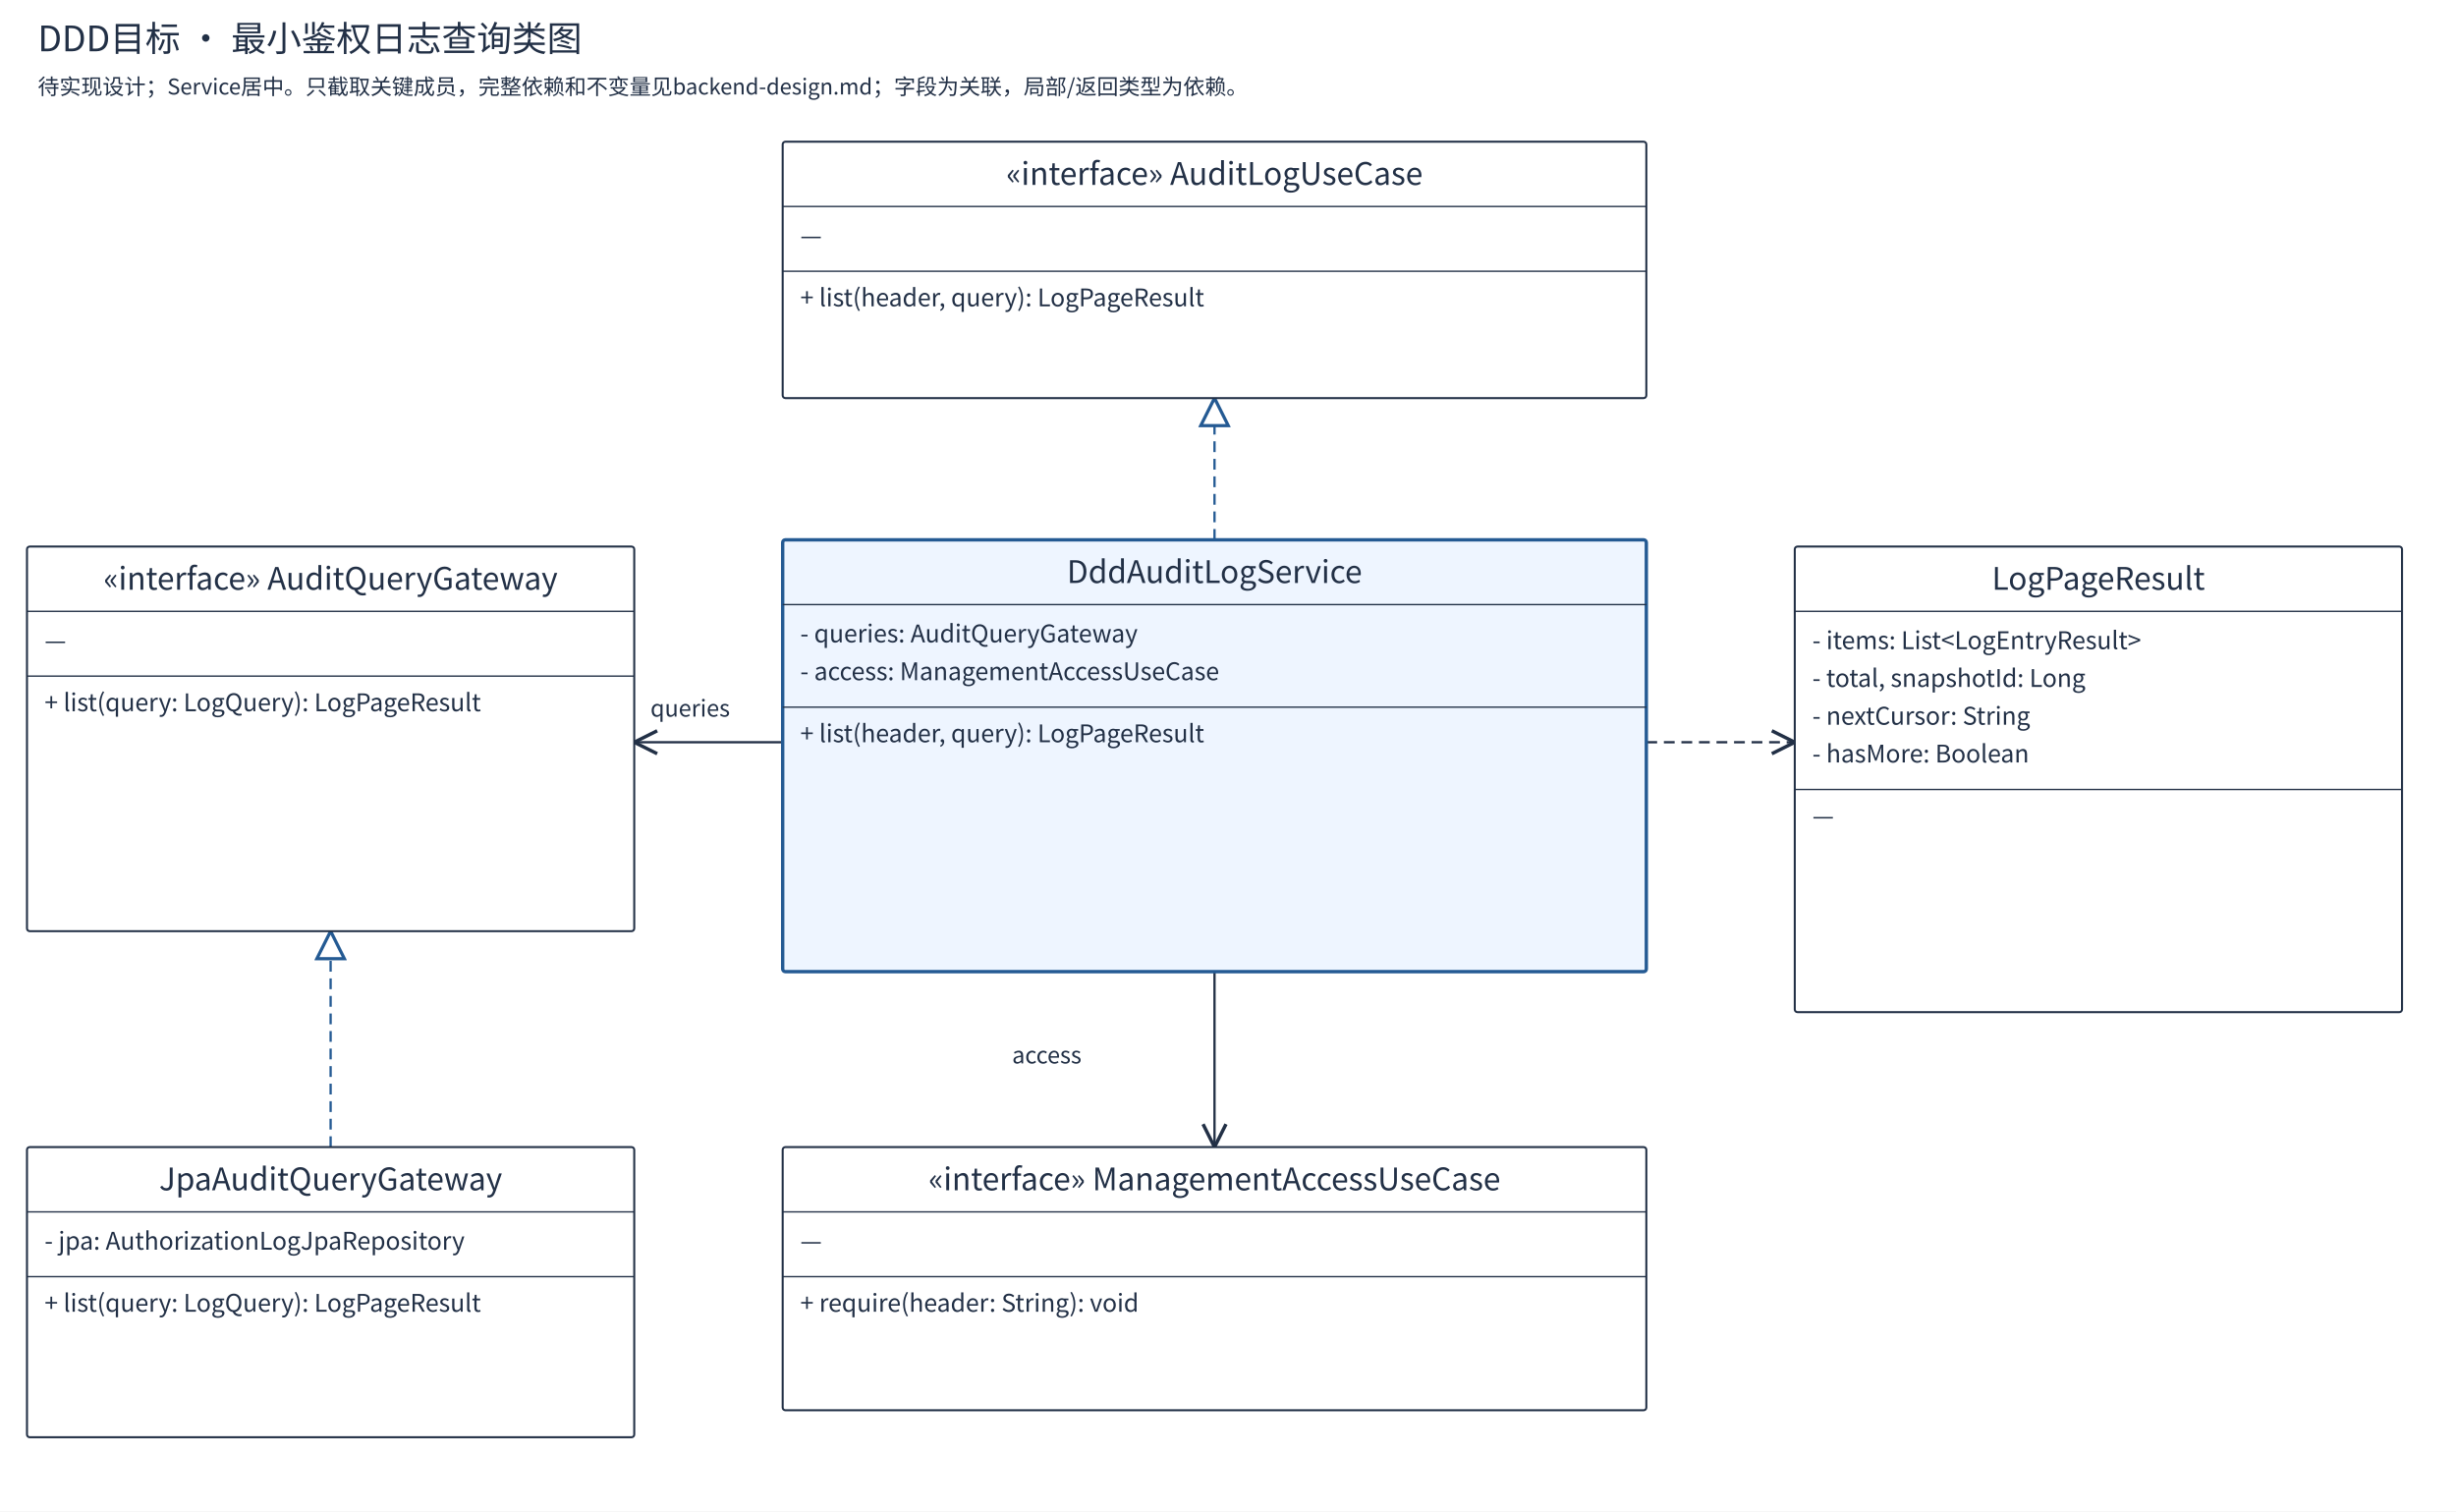
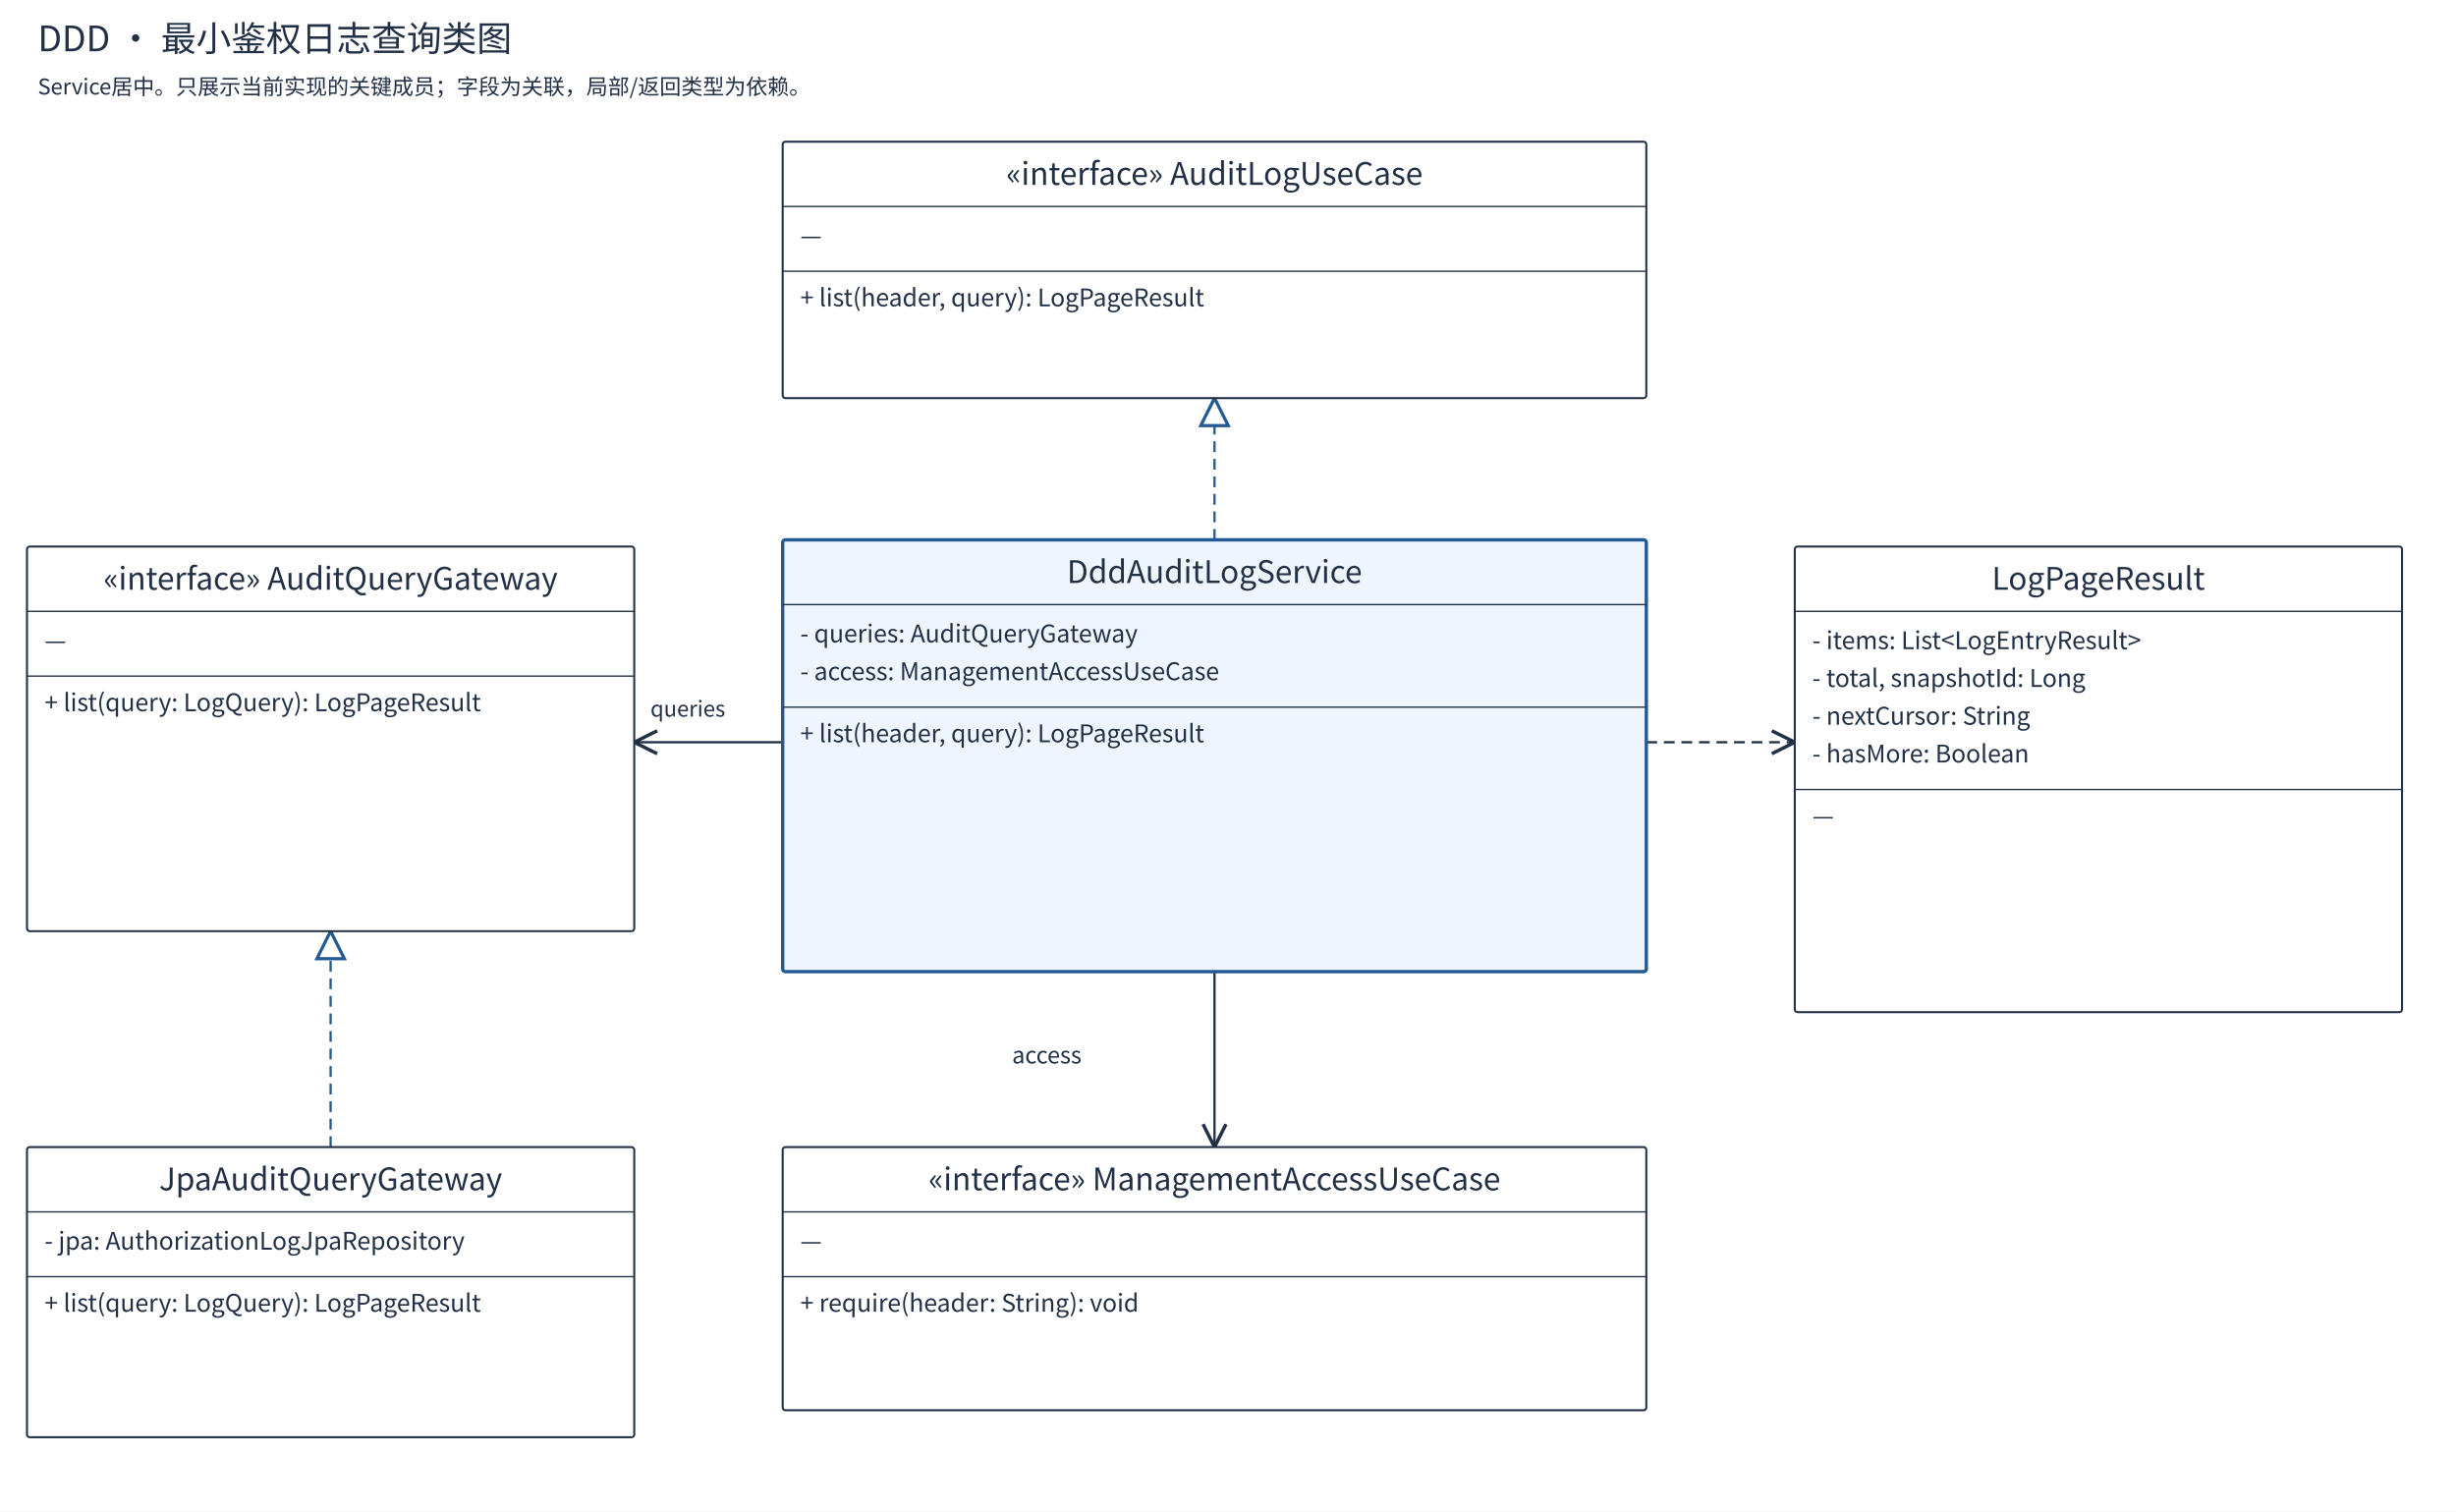
<svg xmlns="http://www.w3.org/2000/svg" width="1820" height="1120" viewBox="0 0 1820 1120">
  <defs>
    <marker id="open" markerWidth="12" markerHeight="12" refX="11" refY="6" orient="auto">
      <path d="M1,1 L11,6 L1,11" fill="none" stroke="#223046" stroke-width="1.5" />
    </marker>
    <marker id="triangle" markerWidth="14" markerHeight="14" refX="13" refY="7" orient="auto">
      <path d="M1,1 L13,7 L1,13 Z" fill="white" stroke="#245a93" stroke-width="1.4" />
    </marker>
    <marker id="filled" markerWidth="12" markerHeight="12" refX="11" refY="6" orient="auto">
      <path d="M1,1 L11,6 L1,11 Z" fill="#223046" />
    </marker>
  </defs>
  <rect width="100%" height="100%" fill="white" />
  <g font-family="Microsoft YaHei,Noto Sans CJK SC,Arial,sans-serif">
-     <text x="28" y="38" font-size="26" text-anchor="start" fill="#223046">DDD目标 · 最小鉴权日志查询类图</text>
-     <text x="28" y="70" font-size="16" text-anchor="start" fill="#223046">待实现设计；Service居中。只截取关键成员，完整依赖和不变量见backend-design.md；字段为关联，局部/返回类型为依赖。</text>
+     <text x="28" y="38" font-size="26" text-anchor="start" fill="#223046">DDD · 最小鉴权日志查询类图</text>
+     <text x="28" y="70" font-size="16" text-anchor="start" fill="#223046">Service居中。只展示当前实现的关键成员；字段为关联，局部/返回类型为依赖。</text>
    <polyline points="900,400 900,295" fill="none" stroke="#245a93" stroke-width="1.7" stroke-dasharray="8 5" marker-end="url(#triangle)" />
    <polyline points="580,550 470,550" fill="none" stroke="#223046" stroke-width="1.7" marker-end="url(#open)" />
-     <text x="482" y="531" font-size="17" text-anchor="start" fill="#223046">queries</text>
+     <text x="482" y="531" font-size="16" text-anchor="start" fill="#223046">queries</text>
    <polyline points="1220,550 1330,550" fill="none" stroke="#223046" stroke-width="1.7" stroke-dasharray="8 5" marker-end="url(#open)" />
    <polyline points="900,720 900,850" fill="none" stroke="#223046" stroke-width="1.7" marker-end="url(#open)" />
    <text x="750" y="788" font-size="17" text-anchor="start" fill="#223046">access</text>
    <polyline points="245,850 245,690" fill="none" stroke="#245a93" stroke-width="1.7" stroke-dasharray="8 5" marker-end="url(#triangle)" />
    <rect x="580" y="400" width="640" height="320" rx="2" fill="#eef5ff" stroke="#245a93" stroke-width="2.5" />
    <path d="M580,448H1220 M580,524H1220" stroke="#223046" />
    <text x="900" y="432" font-size="23" text-anchor="middle" fill="#223046">DddAuditLogService</text>
    <text x="593" y="476" font-size="18" text-anchor="start" fill="#223046">- queries: AuditQueryGateway</text>
    <text x="593" y="504" font-size="18" text-anchor="start" fill="#223046">- access: ManagementAccessUseCase</text>
    <text x="593" y="550" font-size="18" text-anchor="start" fill="#223046">+ list(header, query): LogPageResult</text>
    <rect x="580" y="105" width="640" height="190" rx="2" fill="white" stroke="#223046" stroke-width="1.5" />
    <path d="M580,153H1220 M580,201H1220" stroke="#223046" />
    <text x="900" y="137" font-size="23" text-anchor="middle" fill="#223046">«interface» AuditLogUseCase</text>
    <text x="593" y="181" font-size="18" text-anchor="start" fill="#223046">—</text>
    <text x="593" y="227" font-size="18" text-anchor="start" fill="#223046">+ list(header, query): LogPageResult</text>
    <rect x="20" y="405" width="450" height="285" rx="2" fill="white" stroke="#223046" stroke-width="1.5" />
    <path d="M20,453H470 M20,501H470" stroke="#223046" />
    <text x="245" y="437" font-size="23" text-anchor="middle" fill="#223046">«interface» AuditQueryGateway</text>
    <text x="33" y="481" font-size="18" text-anchor="start" fill="#223046">—</text>
    <text x="33" y="527" font-size="18" text-anchor="start" fill="#223046">+ list(query: LogQuery): LogPageResult</text>
    <rect x="1330" y="405" width="450" height="345" rx="2" fill="white" stroke="#223046" stroke-width="1.5" />
    <path d="M1330,453H1780 M1330,585H1780" stroke="#223046" />
    <text x="1555" y="437" font-size="23" text-anchor="middle" fill="#223046">LogPageResult</text>
    <text x="1343" y="481" font-size="18" text-anchor="start" fill="#223046">- items: List&lt;LogEntryResult&gt;</text>
    <text x="1343" y="509" font-size="18" text-anchor="start" fill="#223046">- total, snapshotId: Long</text>
    <text x="1343" y="537" font-size="18" text-anchor="start" fill="#223046">- nextCursor: String</text>
    <text x="1343" y="565" font-size="18" text-anchor="start" fill="#223046">- hasMore: Boolean</text>
    <text x="1343" y="611" font-size="18" text-anchor="start" fill="#223046">—</text>
    <rect x="580" y="850" width="640" height="195" rx="2" fill="white" stroke="#223046" stroke-width="1.5" />
    <path d="M580,898H1220 M580,946H1220" stroke="#223046" />
    <text x="900" y="882" font-size="23" text-anchor="middle" fill="#223046">«interface» ManagementAccessUseCase</text>
    <text x="593" y="926" font-size="18" text-anchor="start" fill="#223046">—</text>
    <text x="593" y="972" font-size="18" text-anchor="start" fill="#223046">+ require(header: String): void</text>
    <rect x="20" y="850" width="450" height="215" rx="2" fill="white" stroke="#223046" stroke-width="1.5" />
    <path d="M20,898H470 M20,946H470" stroke="#223046" />
    <text x="245" y="882" font-size="23" text-anchor="middle" fill="#223046">JpaAuditQueryGateway</text>
    <text x="33" y="926" font-size="18" text-anchor="start" fill="#223046">- jpa: AuthorizationLogJpaRepository</text>
    <text x="33" y="972" font-size="18" text-anchor="start" fill="#223046">+ list(query: LogQuery): LogPageResult</text>
  </g>
</svg>
